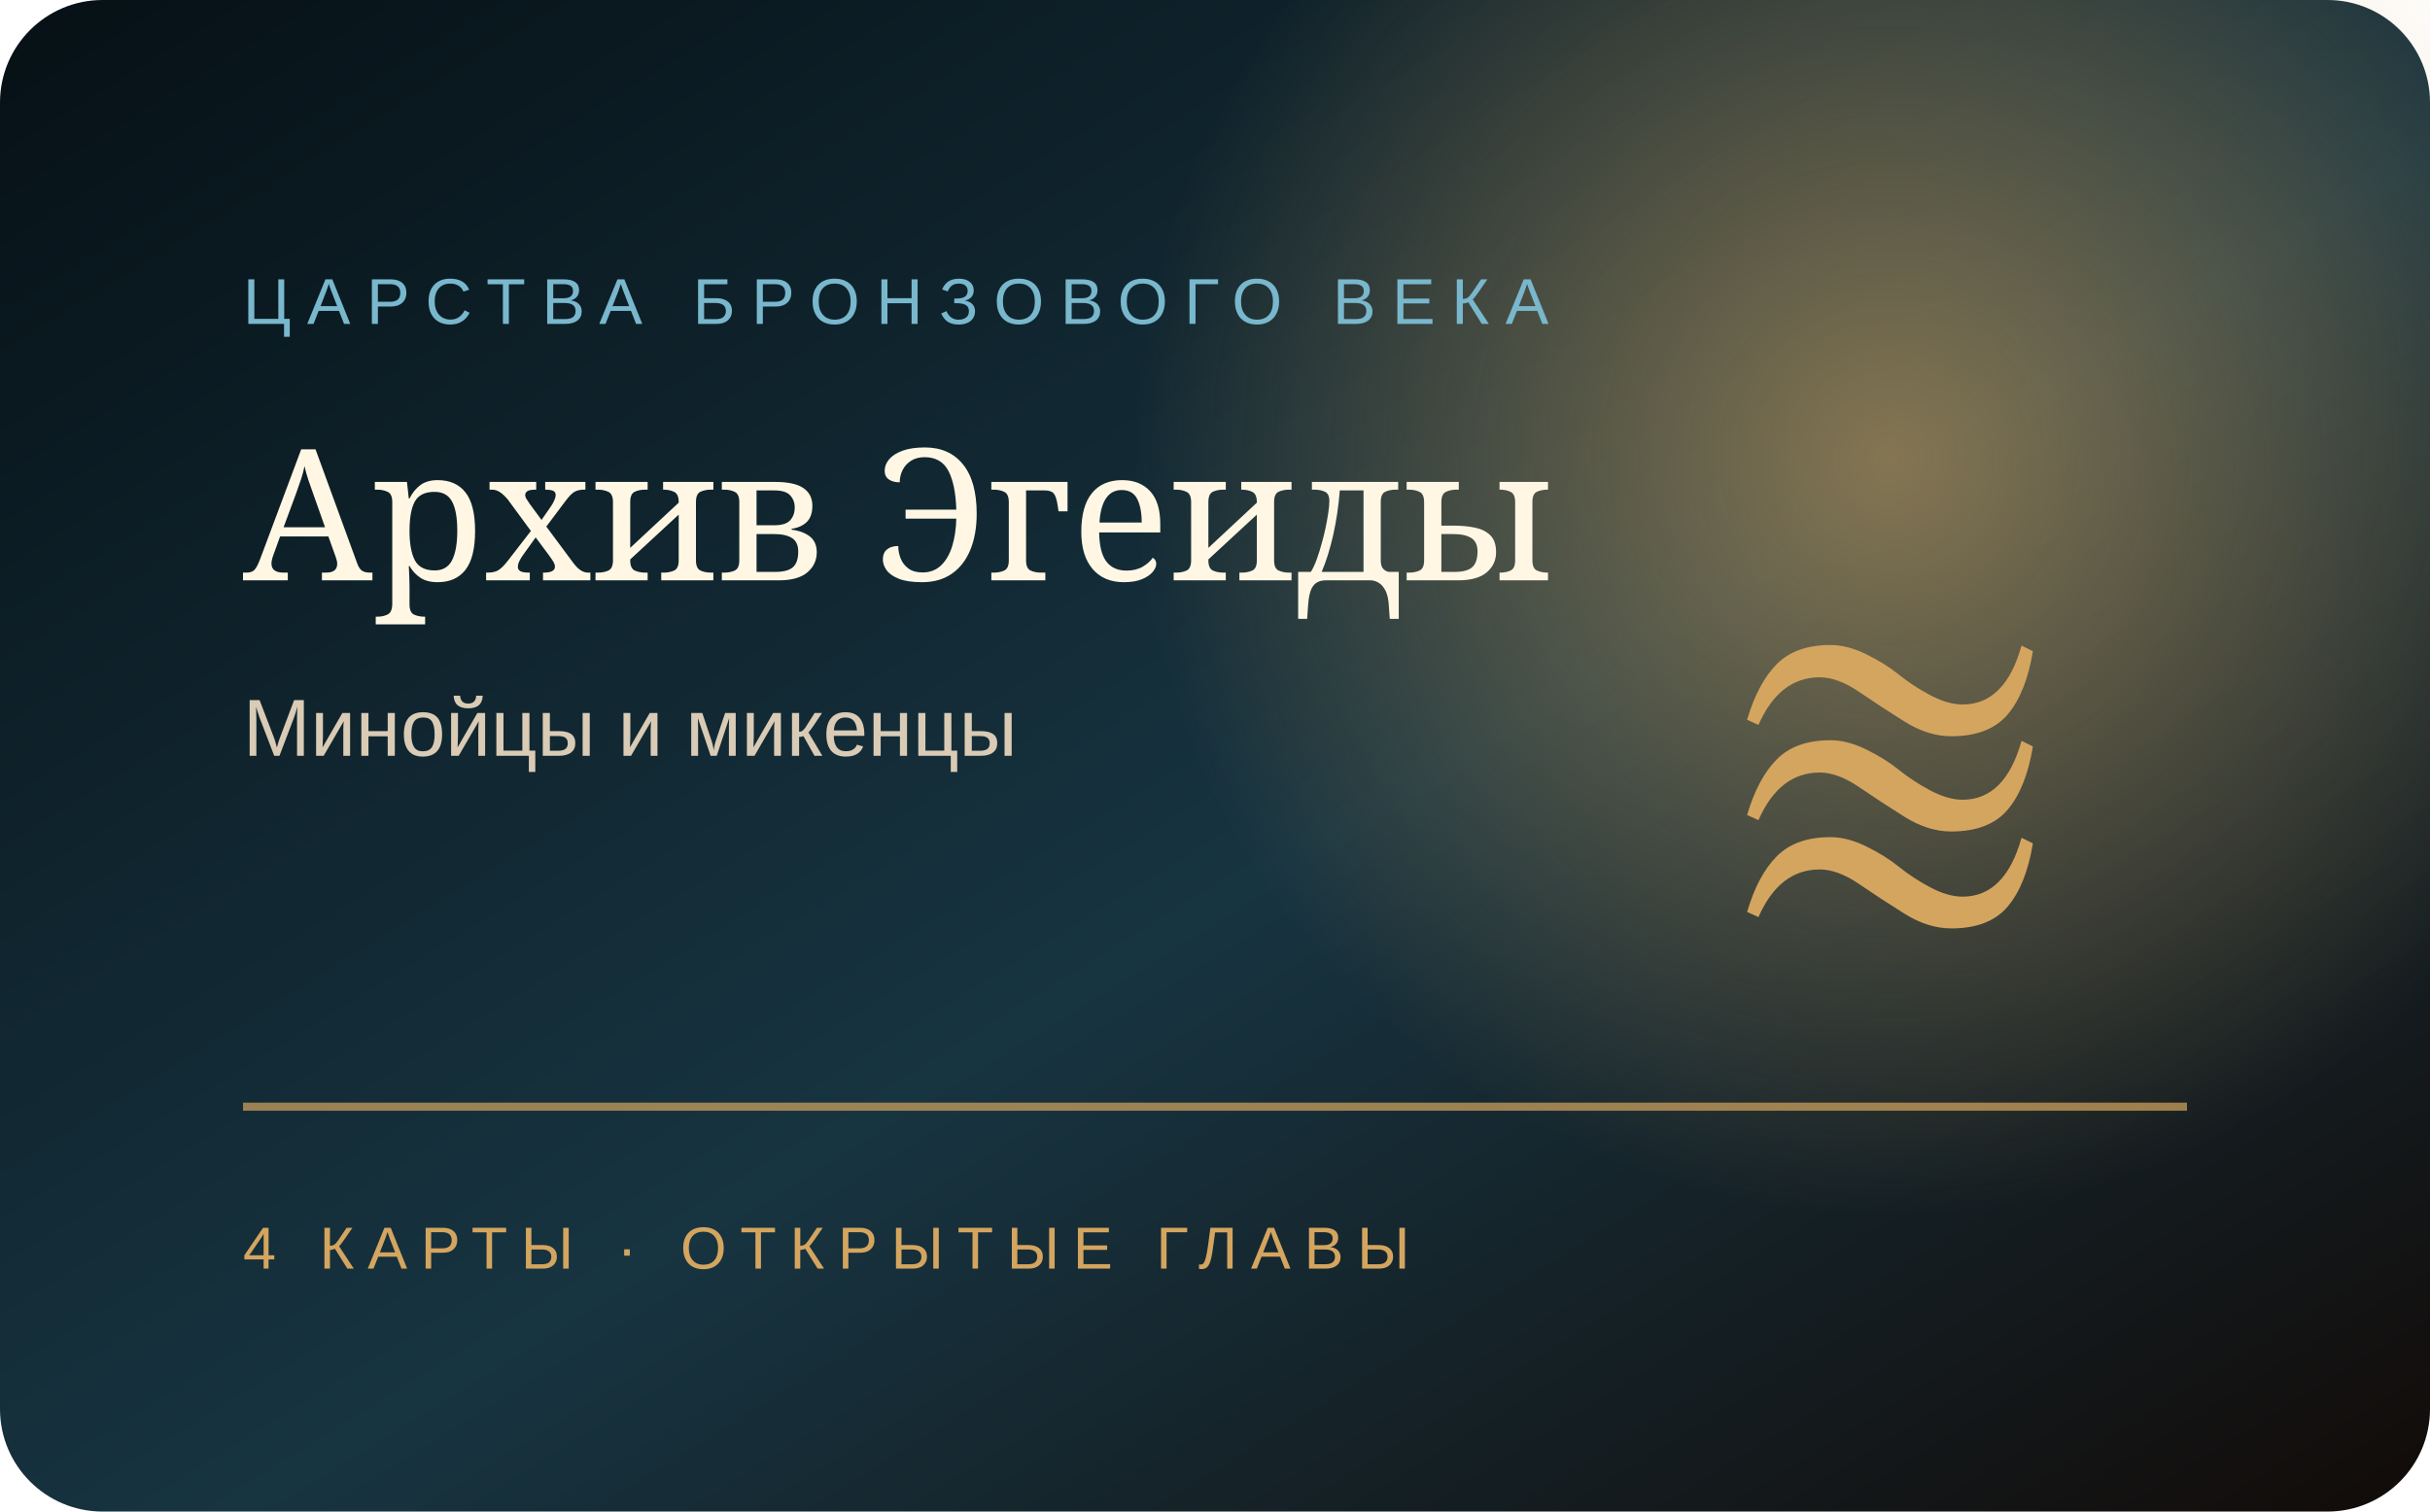
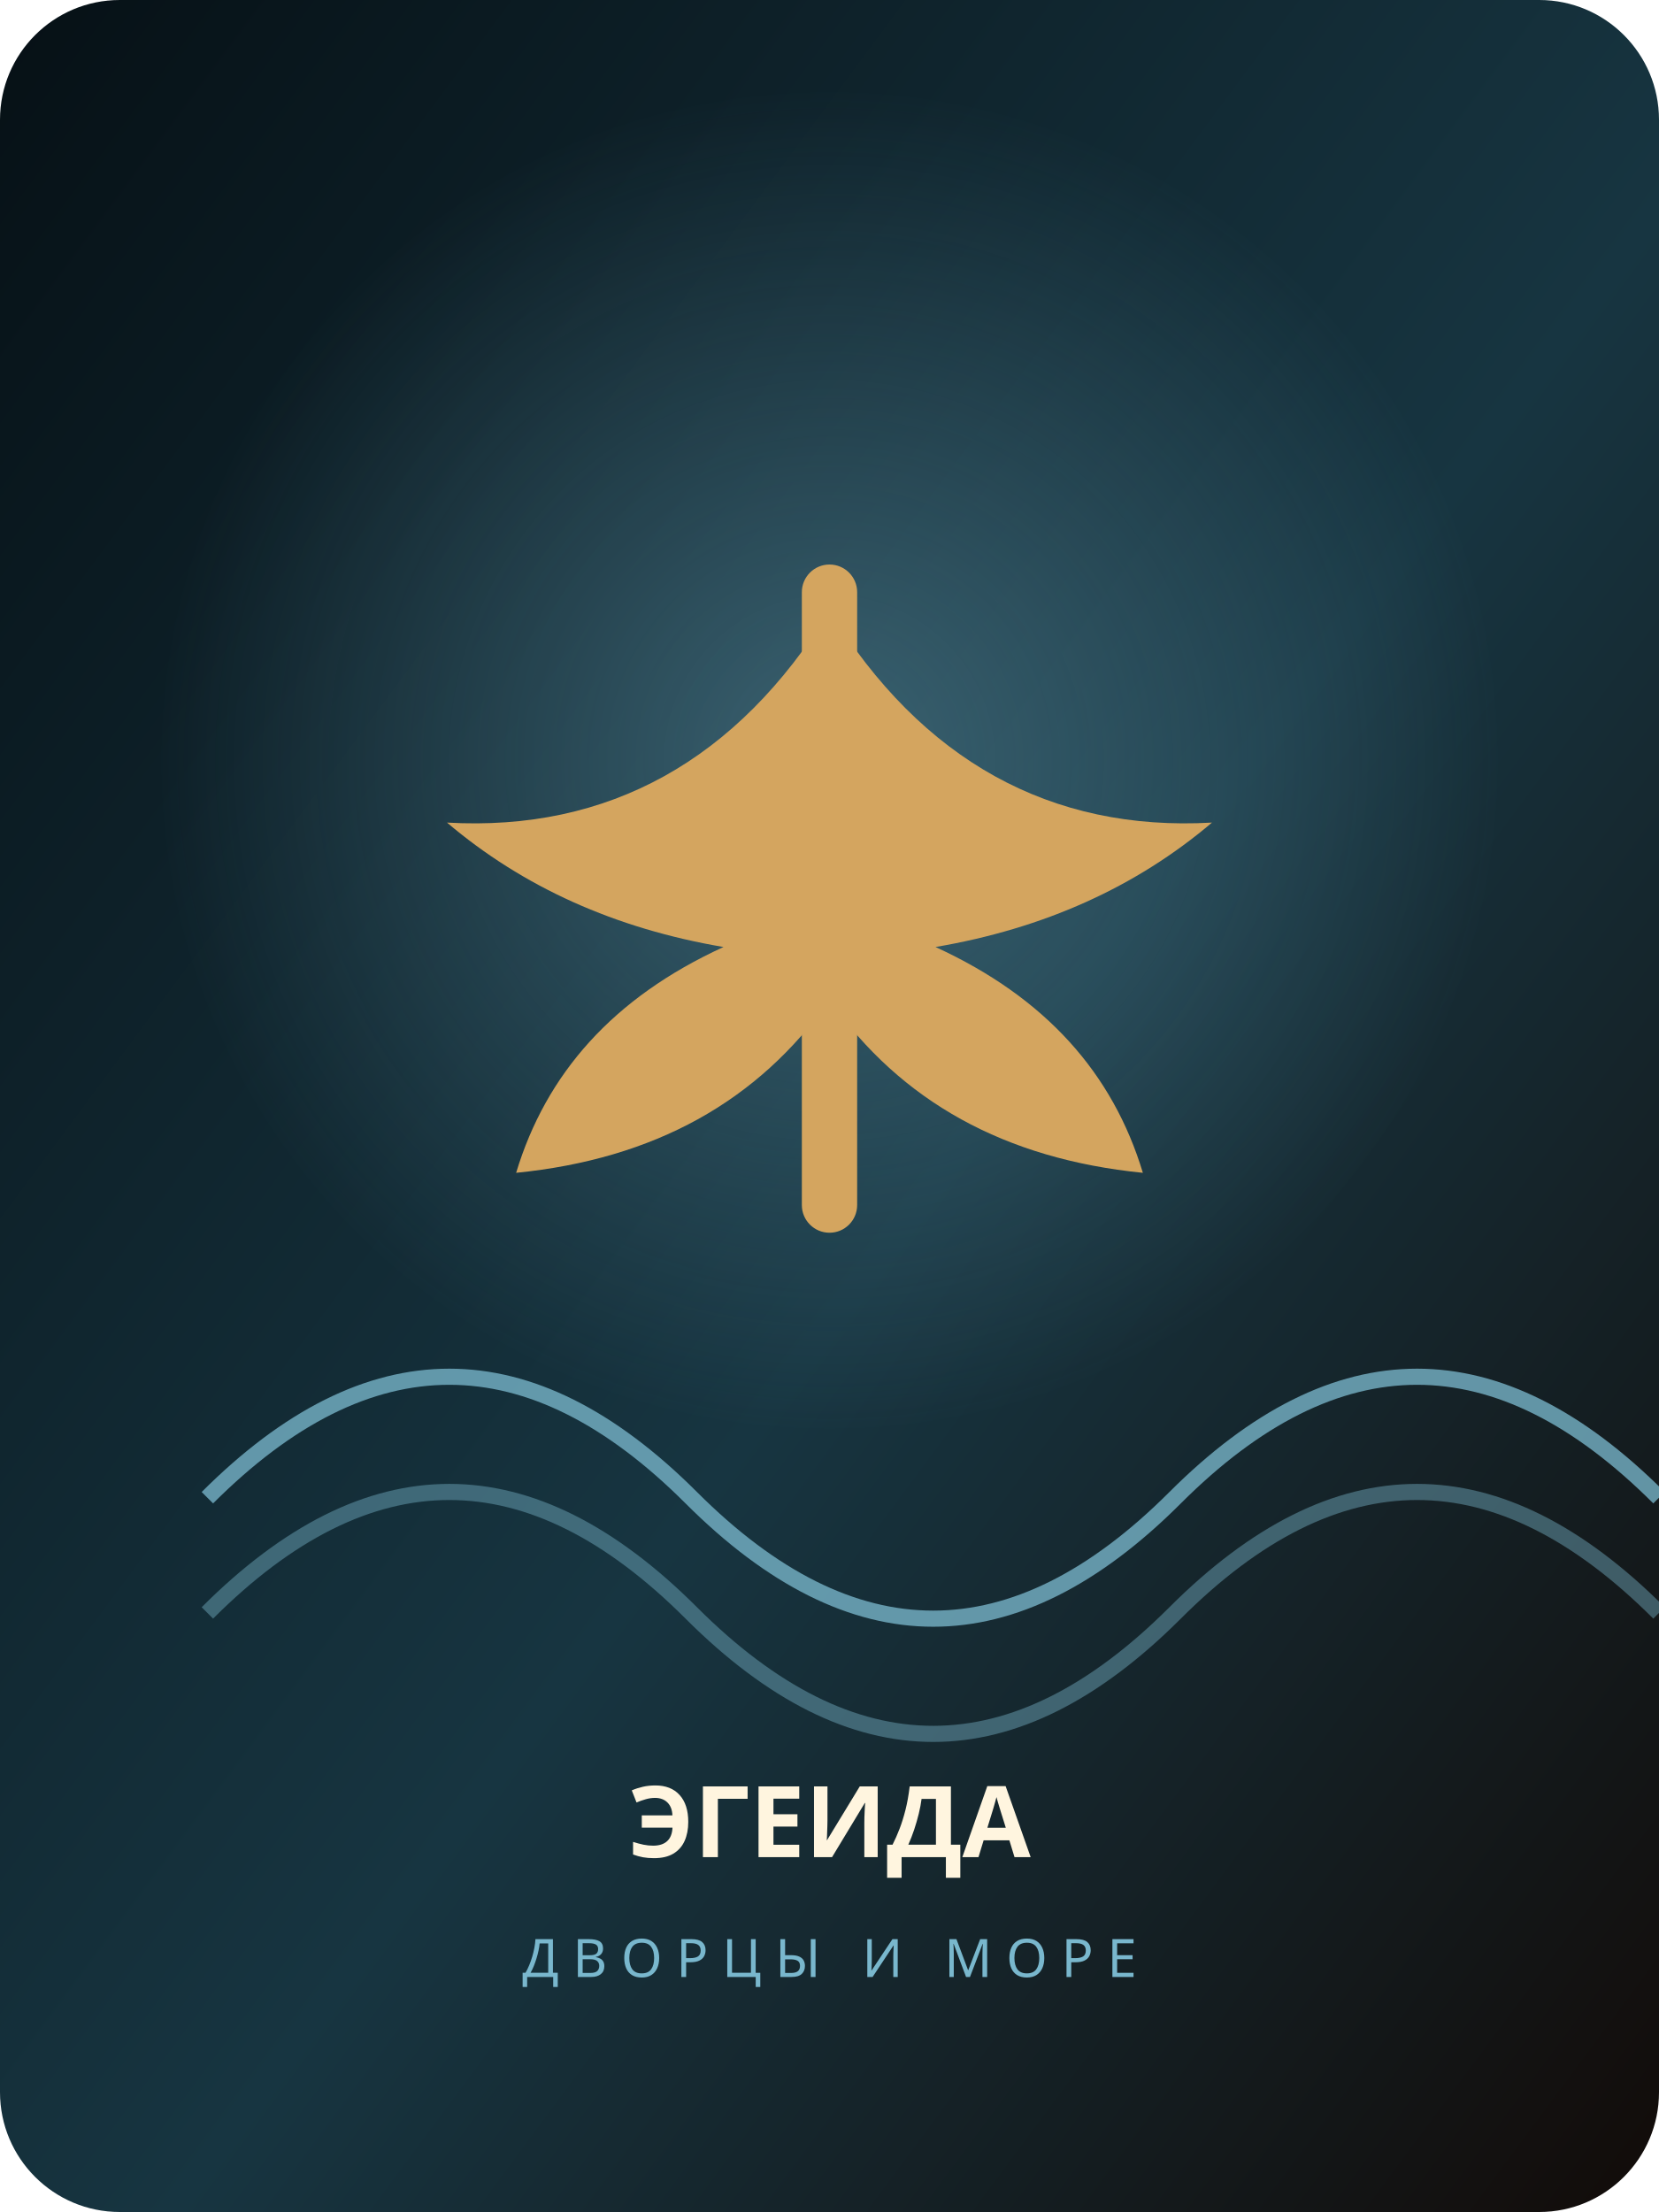
- <svg xmlns="http://www.w3.org/2000/svg" viewBox="0 0 900 560">
+ <svg xmlns="http://www.w3.org/2000/svg" viewBox="0 0 720 960" role="img" aria-labelledby="t d">
  <defs>
-     <linearGradient id="g" x2="1" y2="1">
+     <linearGradient id="bg" x2="1" y2="1">
      <stop stop-color="#061015" />
-       <stop offset=".55" stop-color="#173441" />
+       <stop offset=".55" stop-color="#173541" />
      <stop offset="1" stop-color="#120b08" />
    </linearGradient>
    <radialGradient id="r">
-       <stop stop-color="#d4a55f" stop-opacity=".58" />
-       <stop offset="1" stop-color="#d4a55f" stop-opacity="0" />
+       <stop stop-color="#70acc2" stop-opacity=".42" />
+       <stop offset="1" stop-color="#70acc2" stop-opacity="0" />
    </radialGradient>
  </defs>
-   <rect width="900" height="560" rx="38" fill="url(#g)" />
-   <circle cx="700" cy="170" r="280" fill="url(#r)" />
-   <path d="M90 410 H810" stroke="#d4a55f" stroke-width="3" opacity=".7" />
-   <text x="90" y="120" fill="#79b7cd" font-size="24" font-family="Arial" letter-spacing="6">ЦАРСТВА БРОНЗОВОГО ВЕКА</text>
-   <text x="90" y="215" fill="#fff7e4" font-size="68" font-family="Georgia">Архив Эгеиды</text>
-   <text x="90" y="280" fill="#d9cbb5" font-size="30" font-family="Arial">Минойцы и микенцы</text>
-   <text x="700" y="345" text-anchor="middle" fill="#d4a55f" font-size="210" font-family="serif">≋</text>
-   <text x="90" y="470" fill="#d4a55f" font-size="22" font-family="Arial" letter-spacing="5">4 КАРТЫ · ОТКРЫТЫЕ ГЛАВЫ</text>
+   <rect width="720" height="960" rx="52" fill="url(#bg)" />
+   <circle cx="360" cy="330" r="290" fill="url(#r)" />
+   <g fill="none" stroke="#78b6cb" stroke-width="7" opacity=".78">
+     <path d="M90 650c70-70 140-70 210 0s140 70 210 0 140-70 210 0" />
+     <path d="M90 700c70-70 140-70 210 0s140 70 210 0 140-70 210 0" opacity=".55" />
+   </g>
+   <g fill="#d4a55f" transform="translate(360 425)">
+     <path d="M0-160C-40-95-96-64-166-68c33 28 73 46 120 54-48 22-77 55-90 98 60-6 105-31 136-75z" />
+     <path d="M0-160C40-95 96-64 166-68c-33 28-73 46-120 54 48 22 77 55 90 98-60-6-105-31-136-75z" />
+     <rect x="-12" y="-180" width="24" height="290" rx="12" />
+   </g>
+   <text x="360" y="806" text-anchor="middle" fill="#fff5df" font-family="system-ui" font-size="43" font-weight="800">ЭГЕИДА</text>
+   <text x="360" y="858" text-anchor="middle" fill="#79b7cd" font-family="system-ui" font-size="23" letter-spacing="6">ДВОРЦЫ И МОРЕ</text>
</svg>
